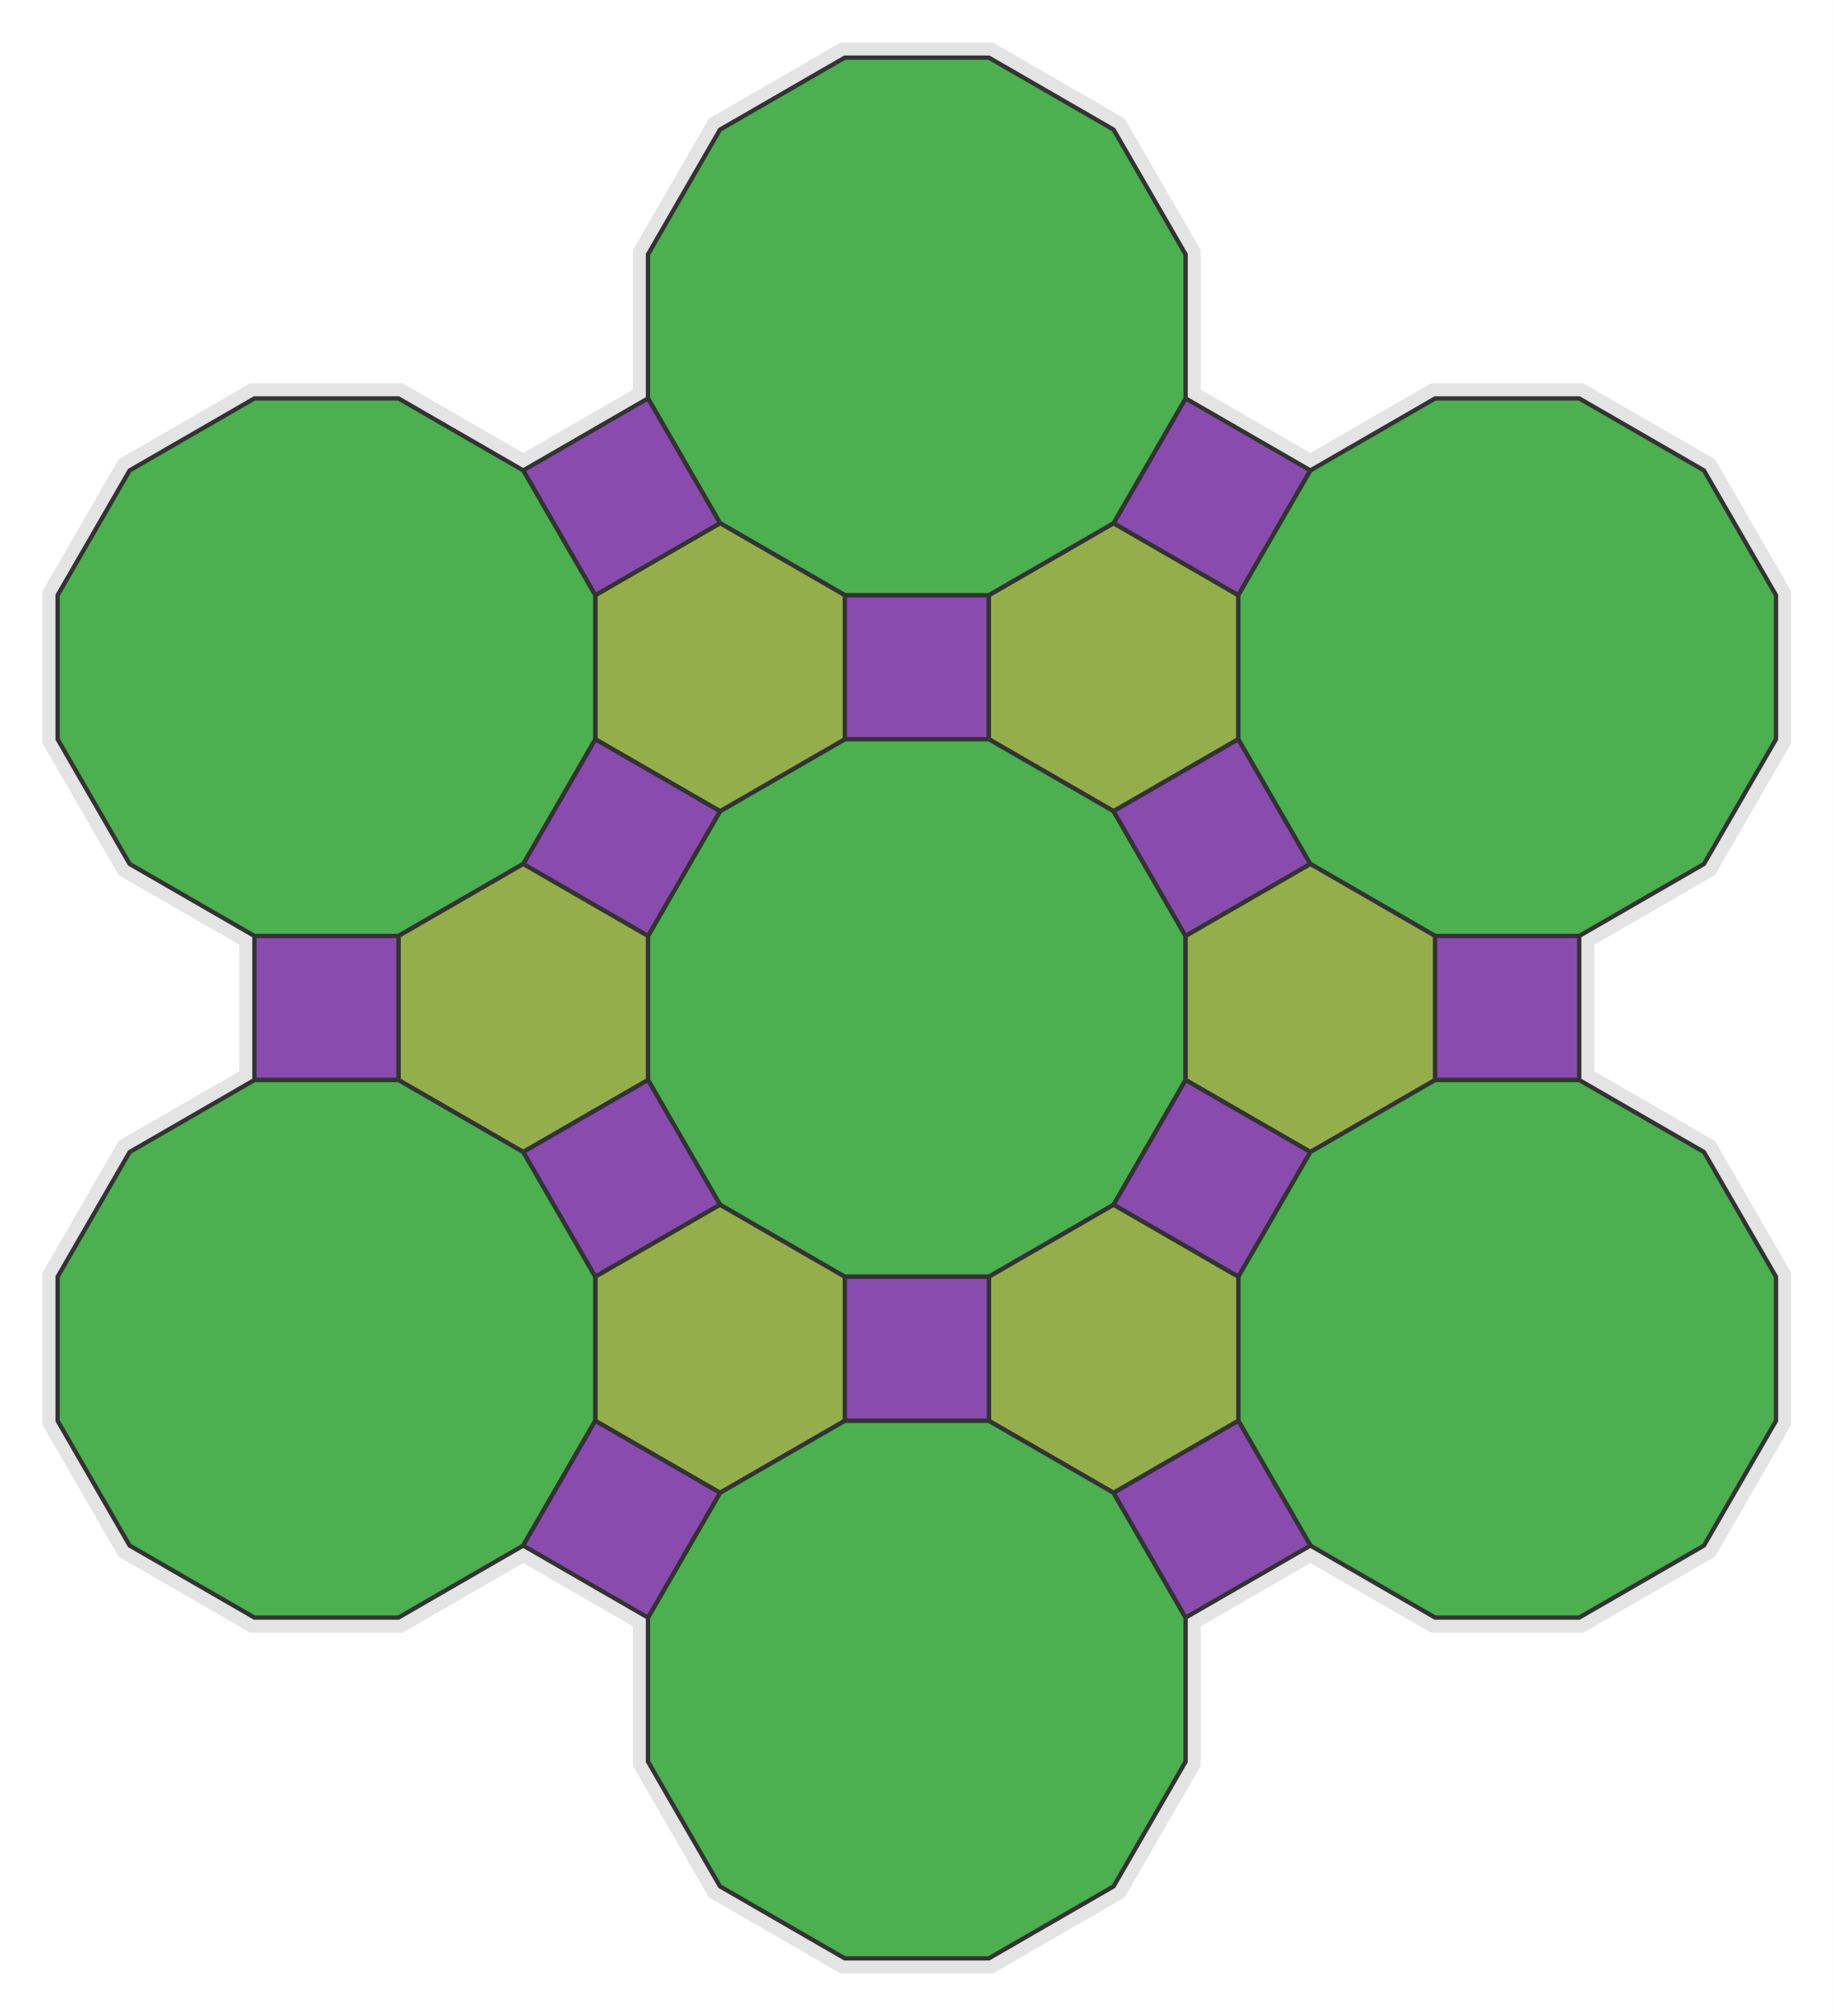
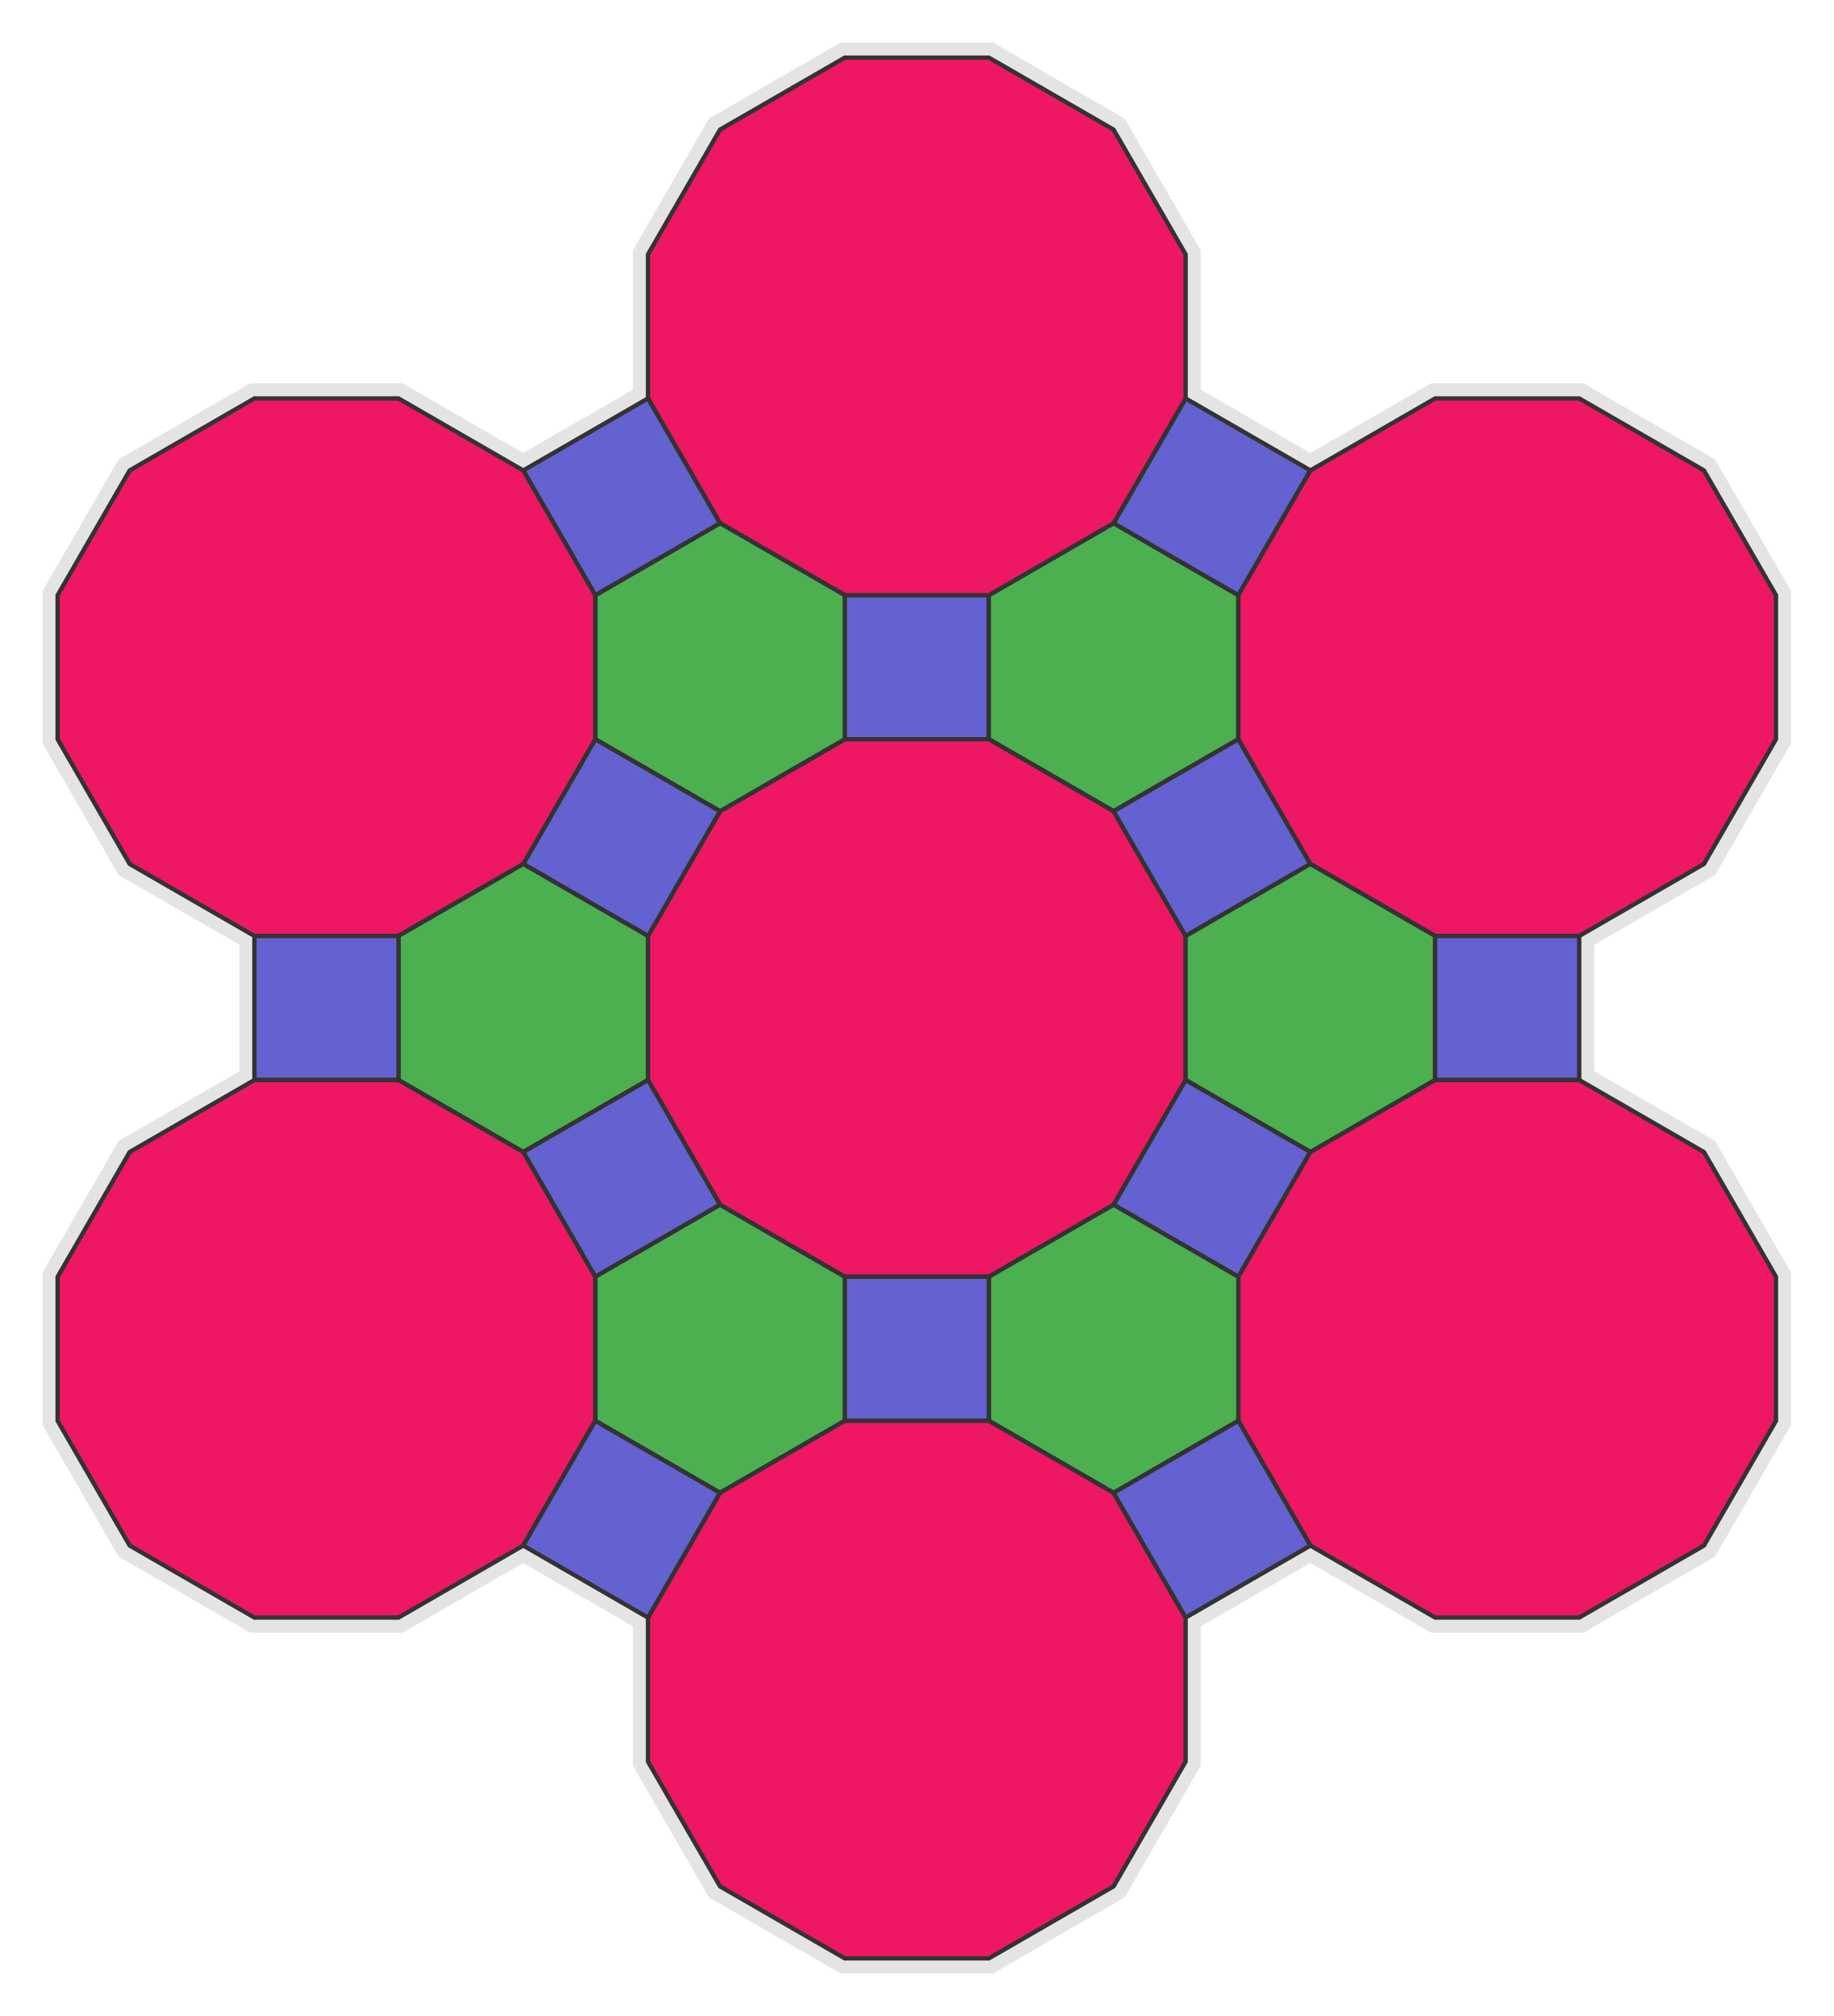
<svg xmlns="http://www.w3.org/2000/svg" width="636.41" height="699.808" viewBox="0 0 636.41 699.808">
  <rect width="100%" height="100%" fill="white" />
  <polygon data-nodes="22,23,24,25,26,27,43,55,56,57,58,59,60,61,67,72,73,74,75,76,77,78,79,80,81,82,83,84,85,86,48,49,50,51,52,53,54,46,30,31,32,33,34,35,36,19,20,21" points="386.506,45 343.205,20 293.205,20 249.904,45 224.904,88.301 224.904,138.301 181.603,163.301 138.301,138.301 88.301,138.301 45,163.301 20,206.603 20,256.603 45,299.904 88.301,324.904 88.301,374.904 45,399.904 20,443.205 20,493.205 45,536.506 88.301,561.506 138.301,561.506 181.603,536.506 224.904,561.506 224.904,611.506 249.904,654.808 293.205,679.808 343.205,679.808 386.506,654.808 411.506,611.506 411.506,561.506 454.808,536.506 498.109,561.506 548.109,561.506 591.41,536.506 616.41,493.205 616.41,443.205 591.41,399.904 548.109,374.904 548.109,324.904 591.41,299.904 616.41,256.603 616.41,206.603 591.41,163.301 548.109,138.301 498.109,138.301 454.808,163.301 411.506,138.301 411.506,88.301" fill="none" stroke="#e4e4e4" stroke-width="10.5" />
  <g id="tiling-polygons">
-     <polygon data-nodes="1,2,3,4" points="293.205,206.603 293.205,256.603 343.205,256.603 343.205,206.603" fill="rgb(137,76,174)" stroke="#333" stroke-width="1.5" />
-     <polygon data-nodes="5,6,7,8,4,3" points="386.506,281.603 429.808,256.603 429.808,206.603 386.506,181.603 343.205,206.603 343.205,256.603" fill="rgb(149,174,76)" stroke="#333" stroke-width="1.5" />
-     <polygon data-nodes="2,9,10,11,12,13,14,15,16,17,5,3" points="293.205,256.603 249.904,281.603 224.904,324.904 224.904,374.904 249.904,418.205 293.205,443.205 343.205,443.205 386.506,418.205 411.506,374.904 411.506,324.904 386.506,281.603 343.205,256.603" fill="rgb(76,175,80)" stroke="#333" stroke-width="1.5" />
-     <polygon data-nodes="17,18,6,5" points="411.506,324.904 454.808,299.904 429.808,256.603 386.506,281.603" fill="rgb(137,76,174)" stroke="#333" stroke-width="1.5" />
-     <polygon data-nodes="19,20,8,7" points="454.808,163.301 411.506,138.301 386.506,181.603 429.808,206.603" fill="rgb(137,76,174)" stroke="#333" stroke-width="1.5" />
-     <polygon data-nodes="20,21,22,23,24,25,26,27,28,1,4,8" points="411.506,138.301 411.506,88.301 386.506,45 343.205,20 293.205,20 249.904,45 224.904,88.301 224.904,138.301 249.904,181.603 293.205,206.603 343.205,206.603 386.506,181.603" fill="rgb(76,175,80)" stroke="#333" stroke-width="1.5" />
-     <polygon data-nodes="6,18,29,30,31,32,33,34,35,36,19,7" points="429.808,256.603 454.808,299.904 498.109,324.904 548.109,324.904 591.41,299.904 616.41,256.603 616.41,206.603 591.41,163.301 548.109,138.301 498.109,138.301 454.808,163.301 429.808,206.603" fill="rgb(76,175,80)" stroke="#333" stroke-width="1.5" />
-     <polygon data-nodes="37,38,9,2,1,28" points="206.603,206.603 206.603,256.603 249.904,281.603 293.205,256.603 293.205,206.603 249.904,181.603" fill="rgb(149,174,76)" stroke="#333" stroke-width="1.5" />
-     <polygon data-nodes="16,41,42,29,18,17" points="411.506,374.904 454.808,399.904 498.109,374.904 498.109,324.904 454.808,299.904 411.506,324.904" fill="rgb(149,174,76)" stroke="#333" stroke-width="1.5" />
-     <polygon data-nodes="27,43,37,28" points="224.904,138.301 181.603,163.301 206.603,206.603 249.904,181.603" fill="rgb(137,76,174)" stroke="#333" stroke-width="1.5" />
-     <polygon data-nodes="38,44,10,9" points="206.603,256.603 181.603,299.904 224.904,324.904 249.904,281.603" fill="rgb(137,76,174)" stroke="#333" stroke-width="1.5" />
-     <polygon data-nodes="45,41,16,15" points="429.808,443.205 454.808,399.904 411.506,374.904 386.506,418.205" fill="rgb(137,76,174)" stroke="#333" stroke-width="1.5" />
-     <polygon data-nodes="46,30,29,42" points="548.109,374.904 548.109,324.904 498.109,324.904 498.109,374.904" fill="rgb(137,76,174)" stroke="#333" stroke-width="1.5" />
-     <polygon data-nodes="45,47,48,49,50,51,52,53,54,46,42,41" points="429.808,443.205 429.808,493.205 454.808,536.506 498.109,561.506 548.109,561.506 591.41,536.506 616.41,493.205 616.41,443.205 591.41,399.904 548.109,374.904 498.109,374.904 454.808,399.904" fill="rgb(76,175,80)" stroke="#333" stroke-width="1.5" />
-     <polygon data-nodes="43,55,56,57,58,59,60,61,62,44,38,37" points="181.603,163.301 138.301,138.301 88.301,138.301 45,163.301 20,206.603 20,256.603 45,299.904 88.301,324.904 138.301,324.904 181.603,299.904 206.603,256.603 206.603,206.603" fill="rgb(76,175,80)" stroke="#333" stroke-width="1.5" />
-     <polygon data-nodes="63,64,11,10,44,62" points="138.301,374.904 181.603,399.904 224.904,374.904 224.904,324.904 181.603,299.904 138.301,324.904" fill="rgb(149,174,76)" stroke="#333" stroke-width="1.5" />
-     <polygon data-nodes="65,66,47,45,15,14" points="343.205,493.205 386.506,518.205 429.808,493.205 429.808,443.205 386.506,418.205 343.205,443.205" fill="rgb(149,174,76)" stroke="#333" stroke-width="1.5" />
-     <polygon data-nodes="67,63,62,61" points="88.301,374.904 138.301,374.904 138.301,324.904 88.301,324.904" fill="rgb(137,76,174)" stroke="#333" stroke-width="1.5" />
-     <polygon data-nodes="68,12,11,64" points="206.603,443.205 249.904,418.205 224.904,374.904 181.603,399.904" fill="rgb(137,76,174)" stroke="#333" stroke-width="1.5" />
-     <polygon data-nodes="69,65,14,13" points="293.205,493.205 343.205,493.205 343.205,443.205 293.205,443.205" fill="rgb(137,76,174)" stroke="#333" stroke-width="1.5" />
-     <polygon data-nodes="68,70,71,69,13,12" points="206.603,443.205 206.603,493.205 249.904,518.205 293.205,493.205 293.205,443.205 249.904,418.205" fill="rgb(149,174,76)" stroke="#333" stroke-width="1.5" />
-     <polygon data-nodes="63,67,72,73,74,75,76,77,78,70,68,64" points="138.301,374.904 88.301,374.904 45,399.904 20,443.205 20,493.205 45,536.506 88.301,561.506 138.301,561.506 181.603,536.506 206.603,493.205 206.603,443.205 181.603,399.904" fill="rgb(76,175,80)" stroke="#333" stroke-width="1.5" />
-     <polygon data-nodes="71,79,80,81,82,83,84,85,86,66,65,69" points="249.904,518.205 224.904,561.506 224.904,611.506 249.904,654.808 293.205,679.808 343.205,679.808 386.506,654.808 411.506,611.506 411.506,561.506 386.506,518.205 343.205,493.205 293.205,493.205" fill="rgb(76,175,80)" stroke="#333" stroke-width="1.5" />
-     <polygon data-nodes="78,79,71,70" points="181.603,536.506 224.904,561.506 249.904,518.205 206.603,493.205" fill="rgb(137,76,174)" stroke="#333" stroke-width="1.5" />
-     <polygon data-nodes="86,48,47,66" points="411.506,561.506 454.808,536.506 429.808,493.205 386.506,518.205" fill="rgb(137,76,174)" stroke="#333" stroke-width="1.5" />
+     <polygon data-nodes="1,2,3,4" points="293.205,206.603 293.205,256.603 343.205,256.603 343.205,206.603" fill="rgb(100,98,208)" stroke="#333" stroke-width="1.5" />
+     <polygon data-nodes="5,6,7,8,4,3" points="386.506,281.603 429.808,256.603 429.808,206.603 386.506,181.603 343.205,206.603 343.205,256.603" fill="rgb(76,175,80)" stroke="#333" stroke-width="1.5" />
+     <polygon data-nodes="2,9,10,11,12,13,14,15,16,17,5,3" points="293.205,256.603 249.904,281.603 224.904,324.904 224.904,374.904 249.904,418.205 293.205,443.205 343.205,443.205 386.506,418.205 411.506,374.904 411.506,324.904 386.506,281.603 343.205,256.603" fill="rgb(238,23,99)" stroke="#333" stroke-width="1.5" />
+     <polygon data-nodes="17,18,6,5" points="411.506,324.904 454.808,299.904 429.808,256.603 386.506,281.603" fill="rgb(100,98,208)" stroke="#333" stroke-width="1.5" />
+     <polygon data-nodes="19,20,8,7" points="454.808,163.301 411.506,138.301 386.506,181.603 429.808,206.603" fill="rgb(100,98,208)" stroke="#333" stroke-width="1.5" />
+     <polygon data-nodes="20,21,22,23,24,25,26,27,28,1,4,8" points="411.506,138.301 411.506,88.301 386.506,45 343.205,20 293.205,20 249.904,45 224.904,88.301 224.904,138.301 249.904,181.603 293.205,206.603 343.205,206.603 386.506,181.603" fill="rgb(238,23,99)" stroke="#333" stroke-width="1.5" />
+     <polygon data-nodes="6,18,29,30,31,32,33,34,35,36,19,7" points="429.808,256.603 454.808,299.904 498.109,324.904 548.109,324.904 591.41,299.904 616.41,256.603 616.41,206.603 591.41,163.301 548.109,138.301 498.109,138.301 454.808,163.301 429.808,206.603" fill="rgb(238,23,99)" stroke="#333" stroke-width="1.5" />
+     <polygon data-nodes="37,38,9,2,1,28" points="206.603,206.603 206.603,256.603 249.904,281.603 293.205,256.603 293.205,206.603 249.904,181.603" fill="rgb(76,175,80)" stroke="#333" stroke-width="1.5" />
+     <polygon data-nodes="16,41,42,29,18,17" points="411.506,374.904 454.808,399.904 498.109,374.904 498.109,324.904 454.808,299.904 411.506,324.904" fill="rgb(76,175,80)" stroke="#333" stroke-width="1.5" />
+     <polygon data-nodes="27,43,37,28" points="224.904,138.301 181.603,163.301 206.603,206.603 249.904,181.603" fill="rgb(100,98,208)" stroke="#333" stroke-width="1.5" />
+     <polygon data-nodes="38,44,10,9" points="206.603,256.603 181.603,299.904 224.904,324.904 249.904,281.603" fill="rgb(100,98,208)" stroke="#333" stroke-width="1.5" />
+     <polygon data-nodes="45,41,16,15" points="429.808,443.205 454.808,399.904 411.506,374.904 386.506,418.205" fill="rgb(100,98,208)" stroke="#333" stroke-width="1.5" />
+     <polygon data-nodes="46,30,29,42" points="548.109,374.904 548.109,324.904 498.109,324.904 498.109,374.904" fill="rgb(100,98,208)" stroke="#333" stroke-width="1.5" />
+     <polygon data-nodes="45,47,48,49,50,51,52,53,54,46,42,41" points="429.808,443.205 429.808,493.205 454.808,536.506 498.109,561.506 548.109,561.506 591.41,536.506 616.41,493.205 616.41,443.205 591.41,399.904 548.109,374.904 498.109,374.904 454.808,399.904" fill="rgb(238,23,99)" stroke="#333" stroke-width="1.5" />
+     <polygon data-nodes="43,55,56,57,58,59,60,61,62,44,38,37" points="181.603,163.301 138.301,138.301 88.301,138.301 45,163.301 20,206.603 20,256.603 45,299.904 88.301,324.904 138.301,324.904 181.603,299.904 206.603,256.603 206.603,206.603" fill="rgb(238,23,99)" stroke="#333" stroke-width="1.5" />
+     <polygon data-nodes="63,64,11,10,44,62" points="138.301,374.904 181.603,399.904 224.904,374.904 224.904,324.904 181.603,299.904 138.301,324.904" fill="rgb(76,175,80)" stroke="#333" stroke-width="1.5" />
+     <polygon data-nodes="65,66,47,45,15,14" points="343.205,493.205 386.506,518.205 429.808,493.205 429.808,443.205 386.506,418.205 343.205,443.205" fill="rgb(76,175,80)" stroke="#333" stroke-width="1.5" />
+     <polygon data-nodes="67,63,62,61" points="88.301,374.904 138.301,374.904 138.301,324.904 88.301,324.904" fill="rgb(100,98,208)" stroke="#333" stroke-width="1.5" />
+     <polygon data-nodes="68,12,11,64" points="206.603,443.205 249.904,418.205 224.904,374.904 181.603,399.904" fill="rgb(100,98,208)" stroke="#333" stroke-width="1.5" />
+     <polygon data-nodes="69,65,14,13" points="293.205,493.205 343.205,493.205 343.205,443.205 293.205,443.205" fill="rgb(100,98,208)" stroke="#333" stroke-width="1.5" />
+     <polygon data-nodes="68,70,71,69,13,12" points="206.603,443.205 206.603,493.205 249.904,518.205 293.205,493.205 293.205,443.205 249.904,418.205" fill="rgb(76,175,80)" stroke="#333" stroke-width="1.5" />
+     <polygon data-nodes="63,67,72,73,74,75,76,77,78,70,68,64" points="138.301,374.904 88.301,374.904 45,399.904 20,443.205 20,493.205 45,536.506 88.301,561.506 138.301,561.506 181.603,536.506 206.603,493.205 206.603,443.205 181.603,399.904" fill="rgb(238,23,99)" stroke="#333" stroke-width="1.5" />
+     <polygon data-nodes="71,79,80,81,82,83,84,85,86,66,65,69" points="249.904,518.205 224.904,561.506 224.904,611.506 249.904,654.808 293.205,679.808 343.205,679.808 386.506,654.808 411.506,611.506 411.506,561.506 386.506,518.205 343.205,493.205 293.205,493.205" fill="rgb(238,23,99)" stroke="#333" stroke-width="1.5" />
+     <polygon data-nodes="78,79,71,70" points="181.603,536.506 224.904,561.506 249.904,518.205 206.603,493.205" fill="rgb(100,98,208)" stroke="#333" stroke-width="1.5" />
+     <polygon data-nodes="86,48,47,66" points="411.506,561.506 454.808,536.506 429.808,493.205 386.506,518.205" fill="rgb(100,98,208)" stroke="#333" stroke-width="1.5" />
  </g>
</svg>
